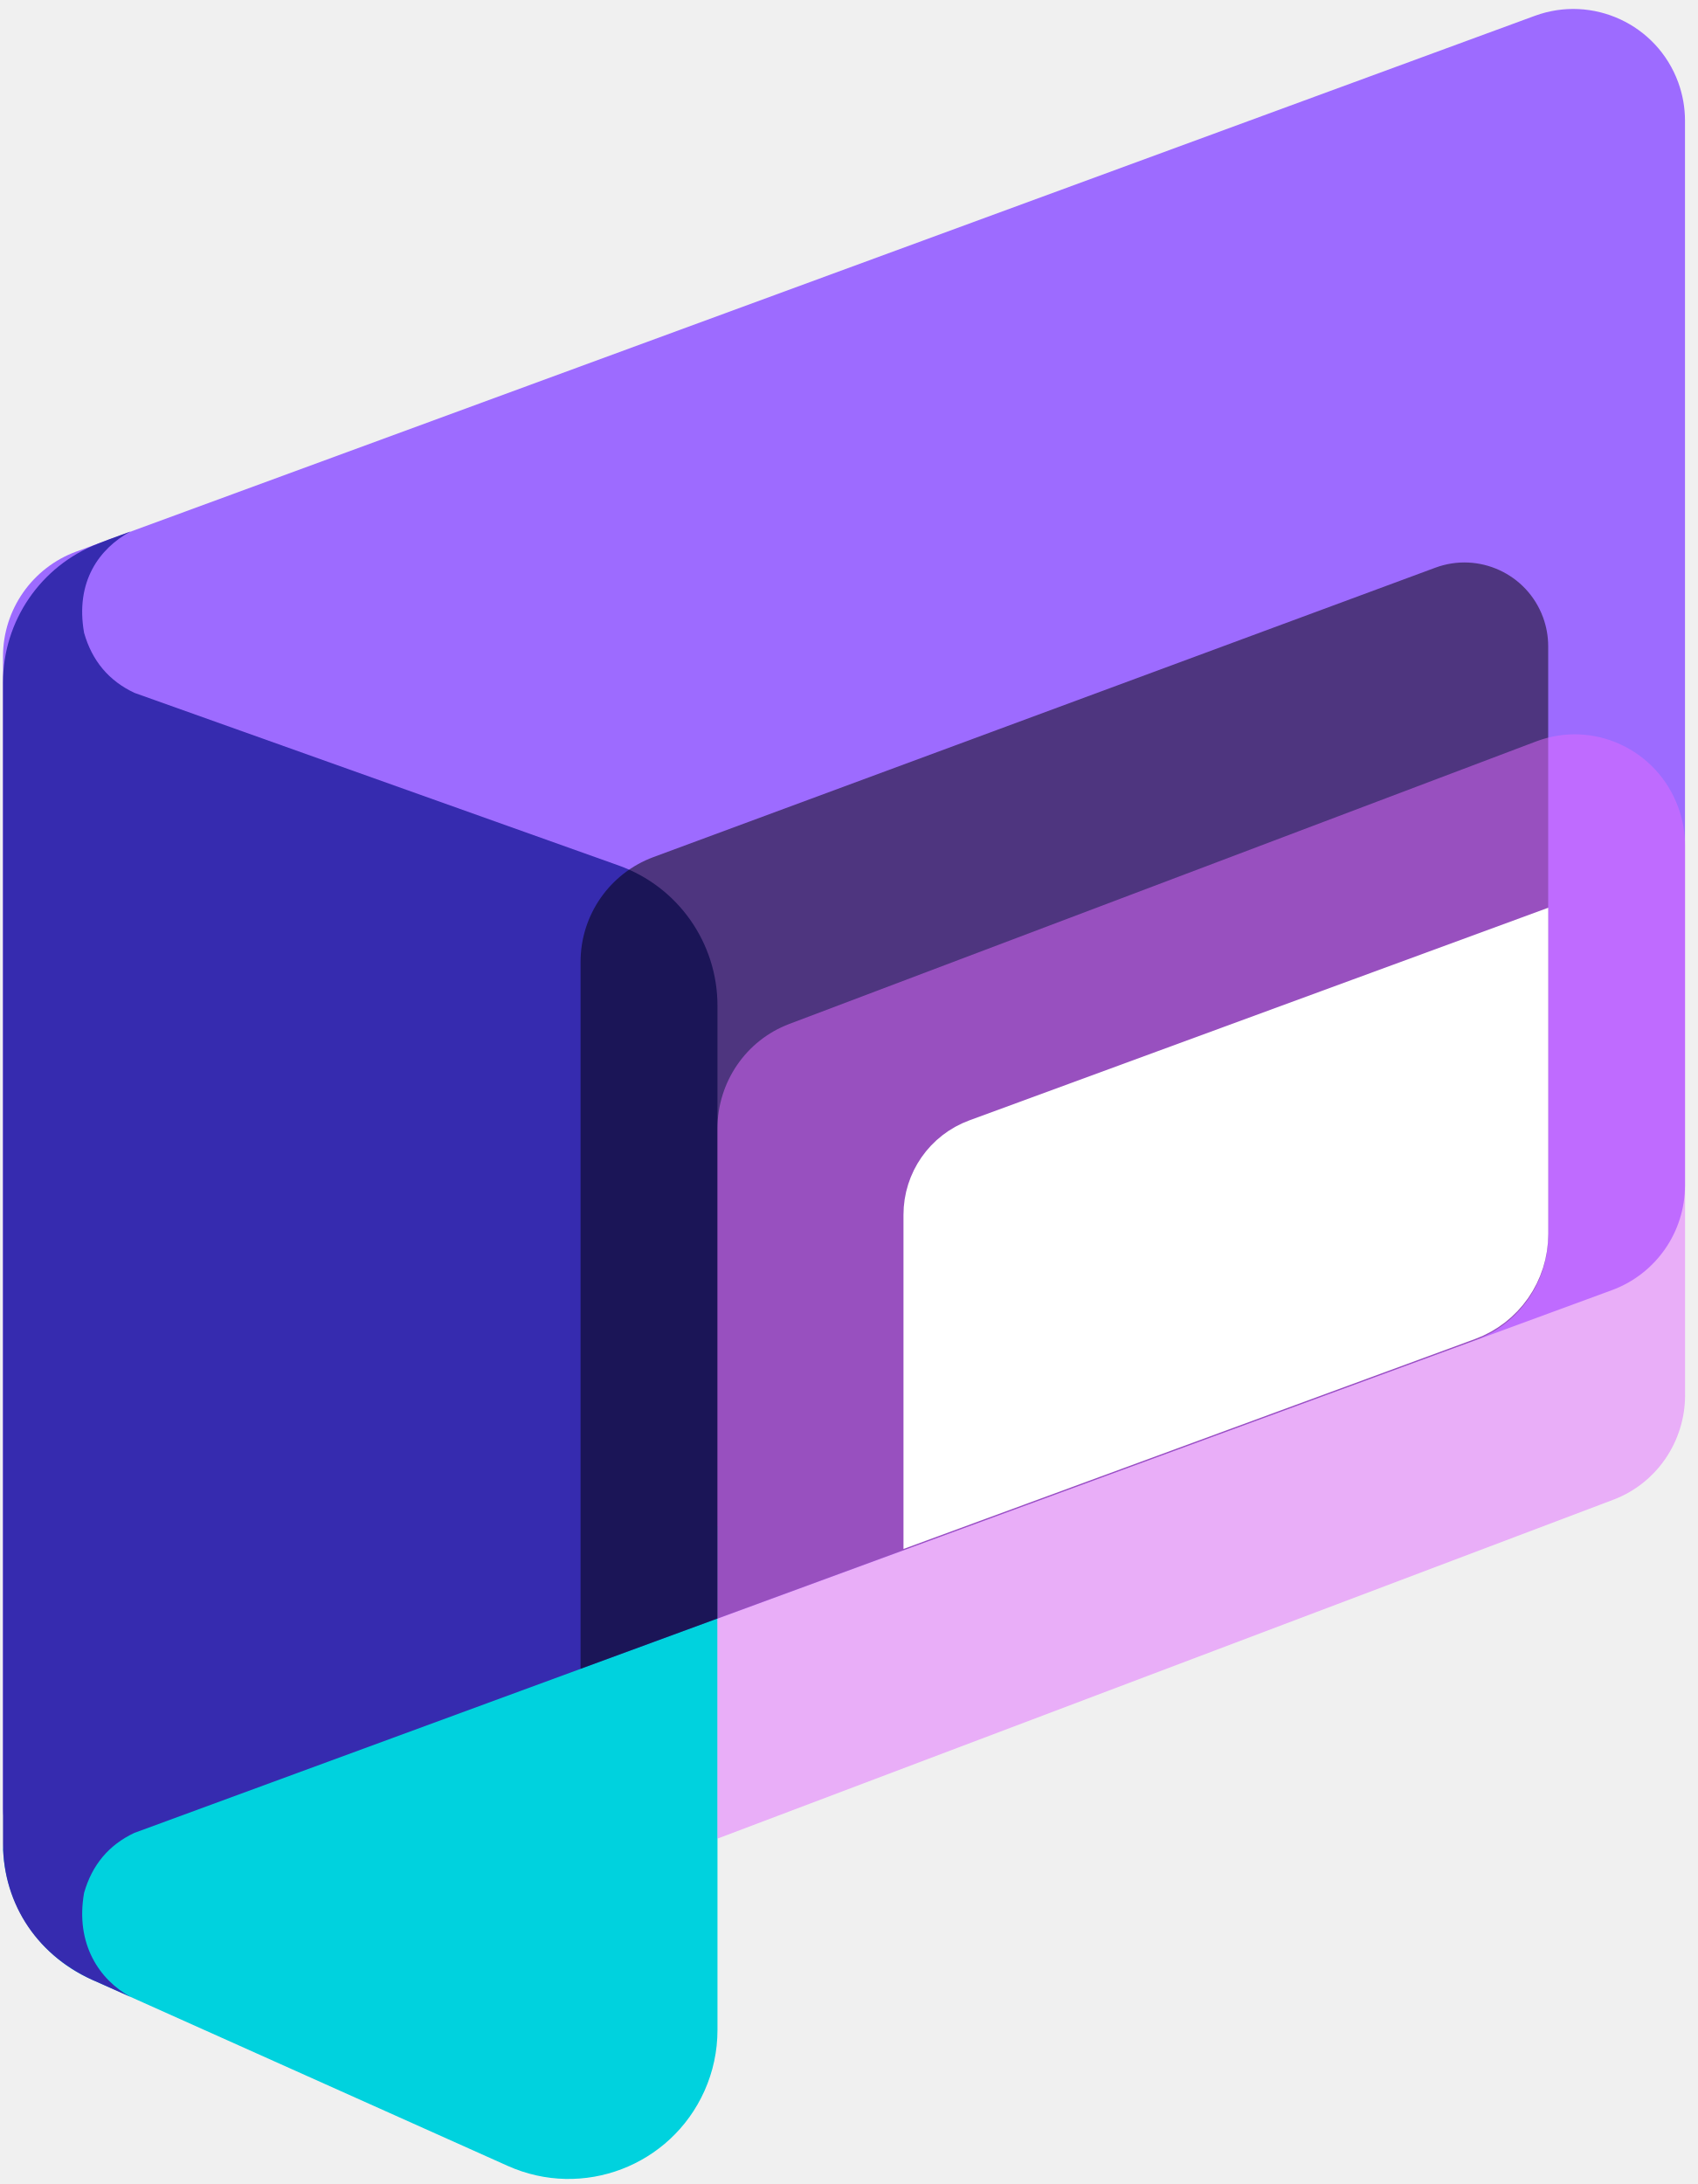
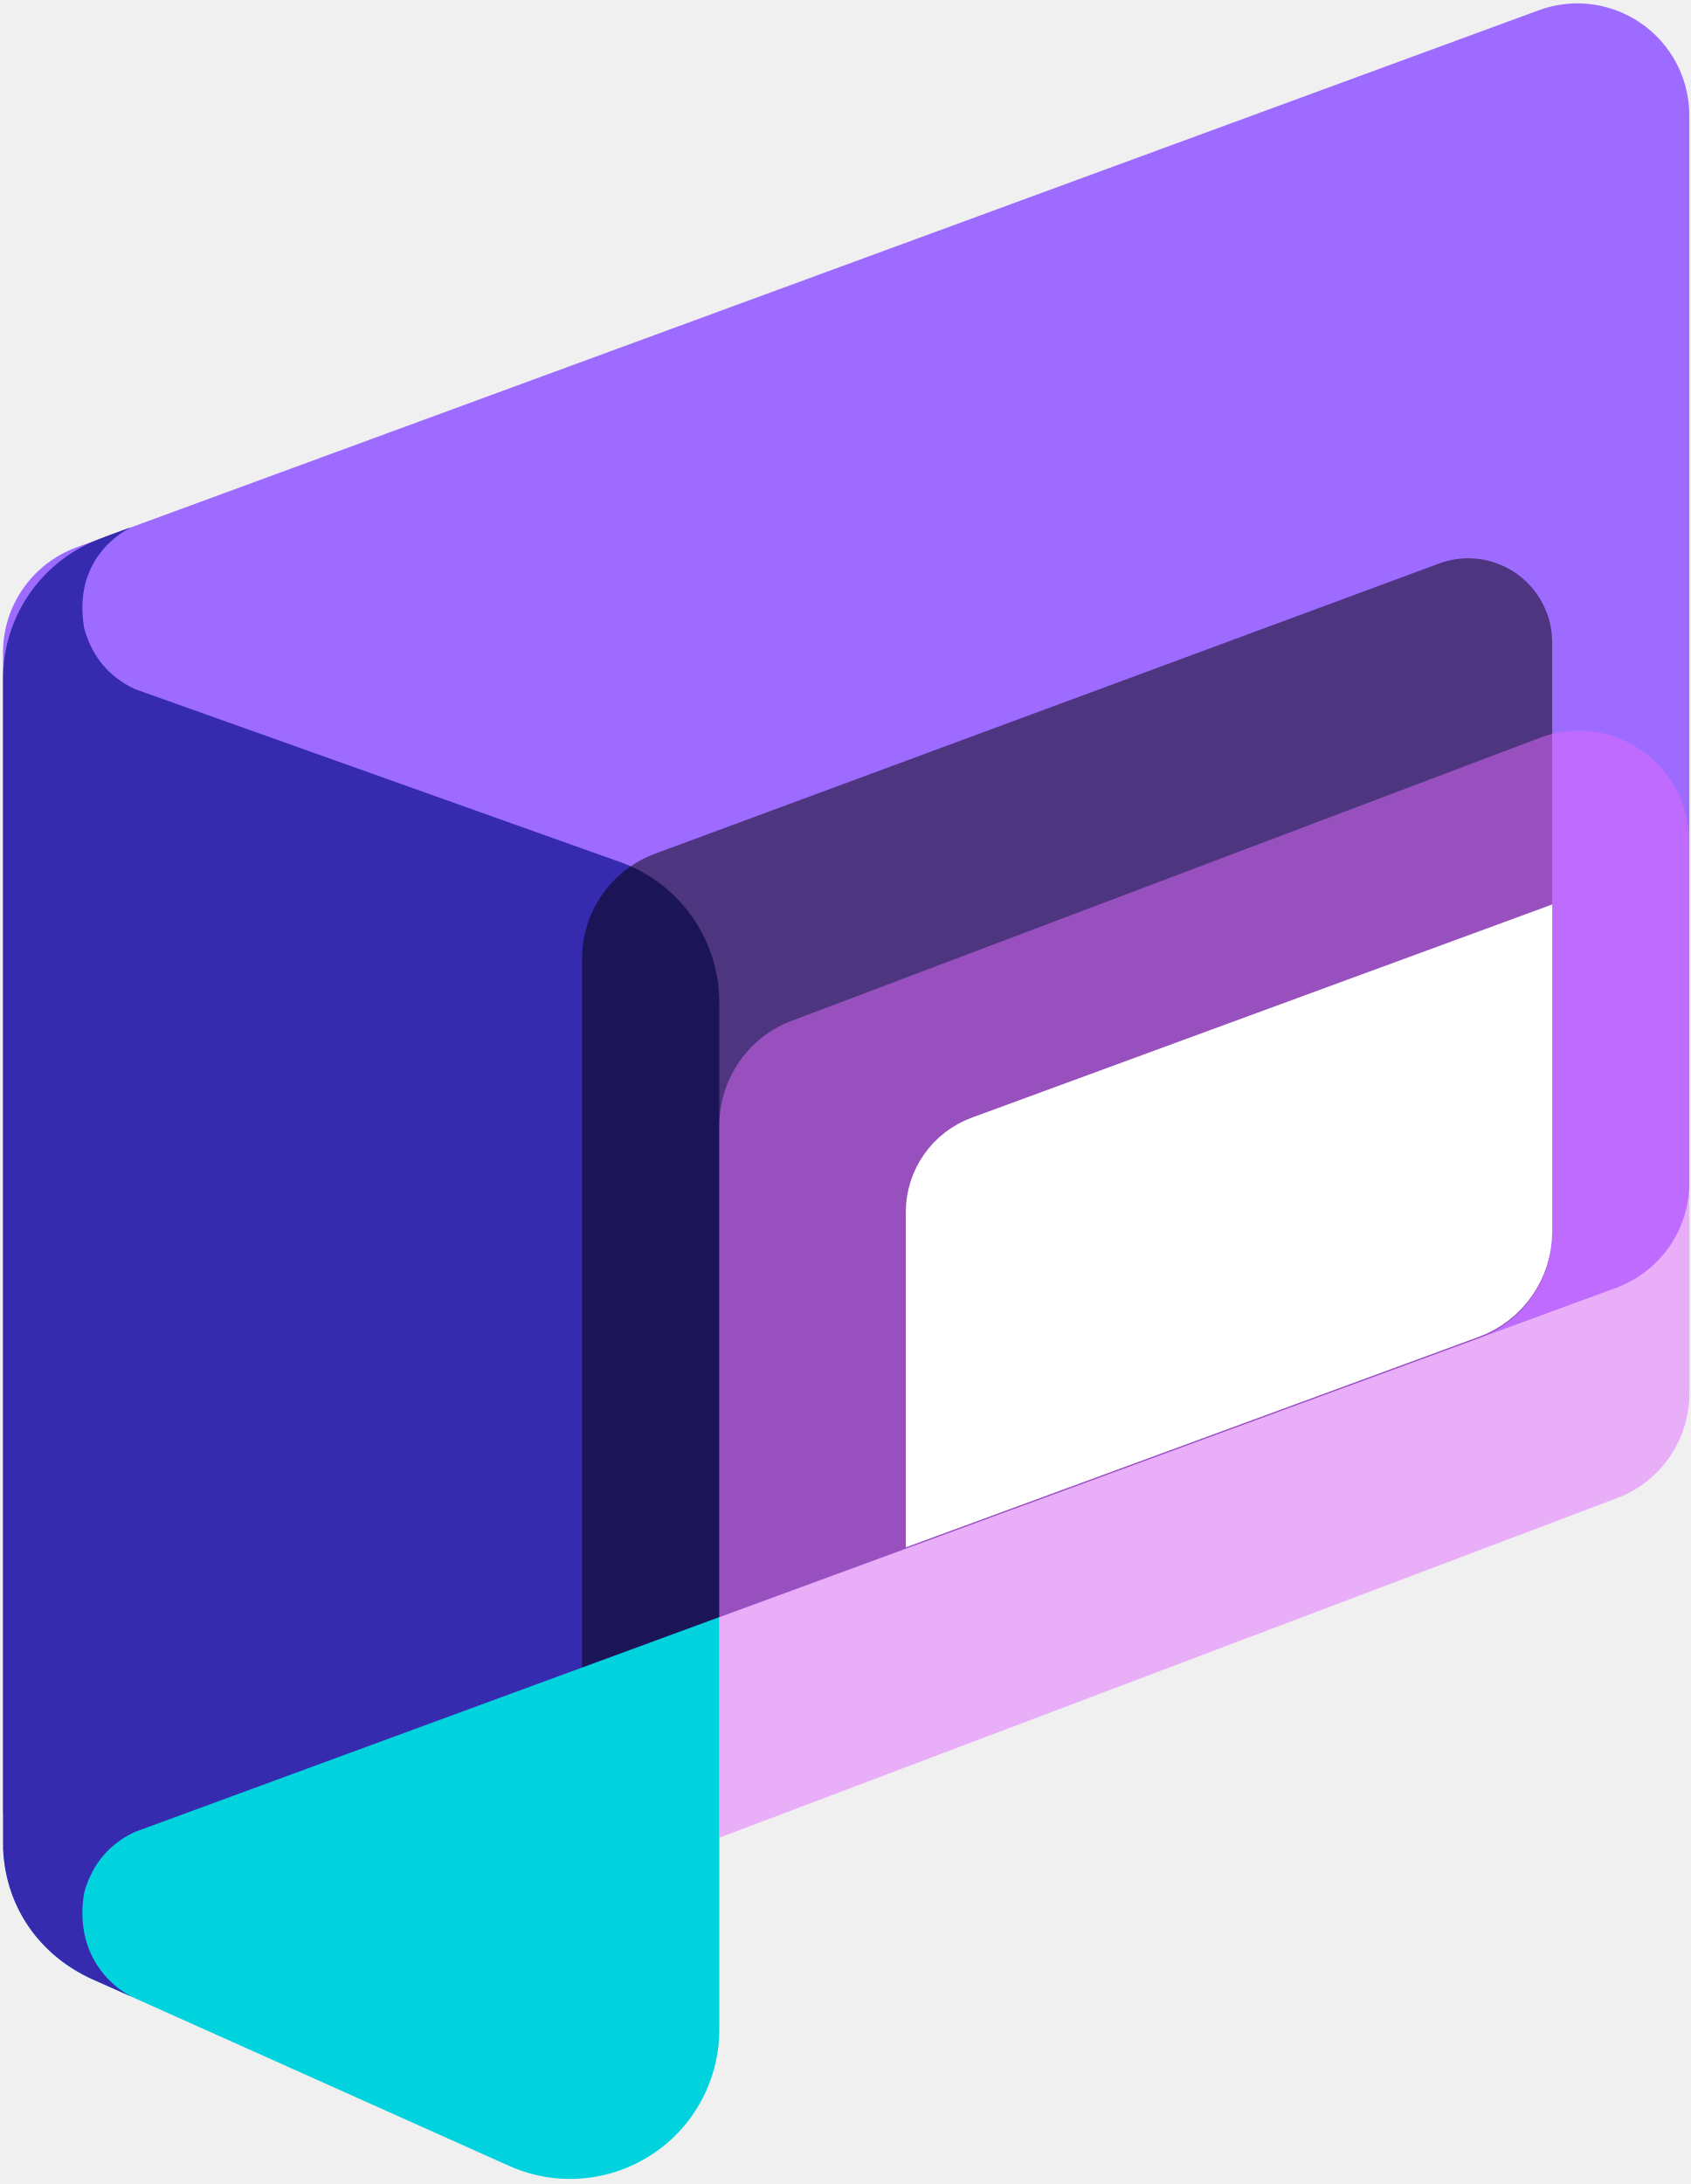
- <svg xmlns="http://www.w3.org/2000/svg" width="304px" height="391px" viewBox="0 0 304 391" version="1.1">
+ <svg xmlns="http://www.w3.org/2000/svg" width="302px" height="390px" viewBox="0 0 302 390" version="1.1">
  <defs />
  <g id="logo/head-graphic" stroke="none" stroke-width="1" fill="none" fill-rule="evenodd">
-     <g id="logo">
-       <g id="icon" transform="translate(0.03125, 0.5)">
-         <g id="logo" transform="translate(0.506344, 0.918659)">
-           <path d="M13.105,97.336 L274.281,1.417 C284.649,-2.391 296.142,2.928 299.95,13.296 C300.761,15.505 301.176,17.839 301.176,20.191 L301.176,210.79 C301.176,219.177 295.943,226.673 288.071,229.564 L12.103,330.915 C7.437,332.629 2.265,330.236 0.552,325.57 C0.187,324.576 6.71139693e-15,323.526 0,322.467 L1.0658141e-14,116.11 C2.18215497e-15,107.723 5.233,100.227 13.105,97.336 Z" id="Rectangle" fill="#9D6BFF" />
-           <path d="M127.933,362.018 C127.933,365.774 127.14,369.486 125.604,372.914 C119.587,386.347 103.819,392.36 90.385,386.343 L15.758,352.916 C6.17,348.621 0,339.096 0,328.591 C-2.25615343e-12,329.672 0.249,331.072 0.735,332.396 C3.019,338.614 9.54,329.018 15.758,326.734 L127.933,271.806 L127.933,362.018 Z" id="Combined-Shape" fill="#00D2DE" />
-           <path d="M14.519,337.459 C12.892,346.659 17.332,353.08 22.848,356.088 L16.922,353.449 C6.319,349.021 0.058,339.654 0,328.722 L0,120.757 C0,109.769 6.744,99.906 16.984,95.92 L18.816,95.207 L22.848,93.727 C17.265,96.755 12.892,102.68 14.519,111.879 C15.947,116.891 18.955,120.474 23.543,122.627 L110.229,153.525 C120.845,157.308 127.933,167.36 127.933,178.63 L127.933,288.345 L23.508,326.728 C18.94,328.883 15.944,332.46 14.519,337.459 Z" id="Combined-Shape" fill="#362BAF" />
-           <path d="M116.478,152.02 L256.475,100.214 C264.244,97.339 272.873,101.307 275.748,109.076 C276.365,110.743 276.68,112.505 276.68,114.282 L276.68,219.758 C276.68,228.145 271.447,235.641 263.574,238.532 L103.419,297.341 L103.419,170.776 C103.419,162.408 108.63,154.924 116.478,152.02 Z" id="Rectangle-Copy-4" fill="#000000" opacity="0.5" />
-           <path d="M140.771,181.908 L274.521,131.319 C284.742,127.453 296.123,132.707 299.941,143.054 C300.767,145.293 301.191,147.664 301.191,150.054 L301.191,248.336 C301.191,256.682 296.072,264.15 288.349,267.071 L127.93,327.747 L127.93,200.643 C127.93,192.297 133.049,184.829 140.771,181.908 Z" id="Rectangle-Copy-6" fill="#E26BFF" opacity="0.5" />
-           <path d="M170.238,262.998 L260.482,229.855 C264.812,228.265 267.69,224.142 267.69,219.53 L267.69,173.986 L176.136,207.609 C172.593,208.91 170.238,212.284 170.238,216.058 L170.238,262.998 Z" id="Rectangle-Copy-7" stroke="#FFFFFF" stroke-width="18" fill="#FFFFFF" />
-         </g>
-       </g>
+     <g id="Group" transform="translate(0.03125, 0.5)">
+       <path d="M13.611,97.255 L274.787,1.336 C285.156,-2.472 296.648,2.847 300.456,13.215 C301.267,15.423 301.682,17.757 301.682,20.11 L301.682,210.709 C301.682,219.096 296.45,226.592 288.577,229.483 L12.609,330.834 C7.943,332.548 2.772,330.154 1.058,325.488 C0.693,324.495 0.506,323.444 0.506,322.386 L0.506,116.028 C0.506,107.642 5.739,100.146 13.611,97.255 Z" id="Rectangle" fill="#9D6BFF" />
+       <path d="M128.439,361.937 C128.439,365.692 127.646,369.405 126.111,372.832 C120.094,386.266 104.325,392.278 90.892,386.261 L16.264,352.834 C6.677,348.54 0.506,339.015 0.506,328.51 C0.506,329.591 0.755,330.991 1.242,332.315 C3.525,338.533 10.046,328.937 16.264,326.653 L128.439,271.725 L128.439,361.937 Z" id="Combined-Shape" fill="#00D2DE" />
+       <path d="M15.026,337.378 C13.399,346.577 17.839,352.999 23.354,356.007 L17.428,353.367 C6.825,348.939 0.564,339.573 0.507,328.641 L0.506,120.676 C0.506,109.687 7.25,99.825 17.491,95.839 L19.323,95.126 L23.354,93.645 C17.771,96.674 13.399,102.598 15.026,111.798 C16.454,116.81 19.462,120.393 24.05,122.546 L110.735,153.443 C121.351,157.227 128.439,167.279 128.439,178.549 L128.439,288.263 L24.014,326.647 C19.446,328.802 16.45,332.379 15.026,337.378 Z" id="Combined-Shape" fill="#362BAF" />
+       <path d="M116.985,151.938 L256.981,100.133 C264.75,97.258 273.379,101.226 276.254,108.995 C276.871,110.661 277.187,112.424 277.187,114.201 L277.187,219.677 C277.187,228.064 271.954,235.56 264.08,238.451 L103.926,297.259 L103.926,170.695 C103.926,162.326 109.136,154.843 116.985,151.938 Z" id="Rectangle-Copy-4" fill="#000000" opacity="0.5" />
+       <path d="M141.277,181.827 L275.027,131.238 C285.248,127.372 296.629,132.626 300.447,142.973 C301.274,145.212 301.697,147.583 301.697,149.973 L301.697,248.255 C301.697,256.601 296.578,264.069 288.855,266.99 L128.436,327.666 L128.436,200.562 C128.436,192.216 133.555,184.747 141.277,181.827 Z" id="Rectangle-Copy-6" fill="#E26BFF" opacity="0.5" />
+       <path d="M170.745,262.917 L260.988,229.774 C265.318,228.184 268.196,224.061 268.196,219.448 L268.196,173.904 L176.642,207.528 C173.099,208.829 170.745,212.202 170.745,215.976 L170.745,262.917 Z" id="Rectangle-Copy-7" stroke="#FFFFFF" stroke-width="18" fill="#FFFFFF" />
    </g>
  </g>
</svg>
